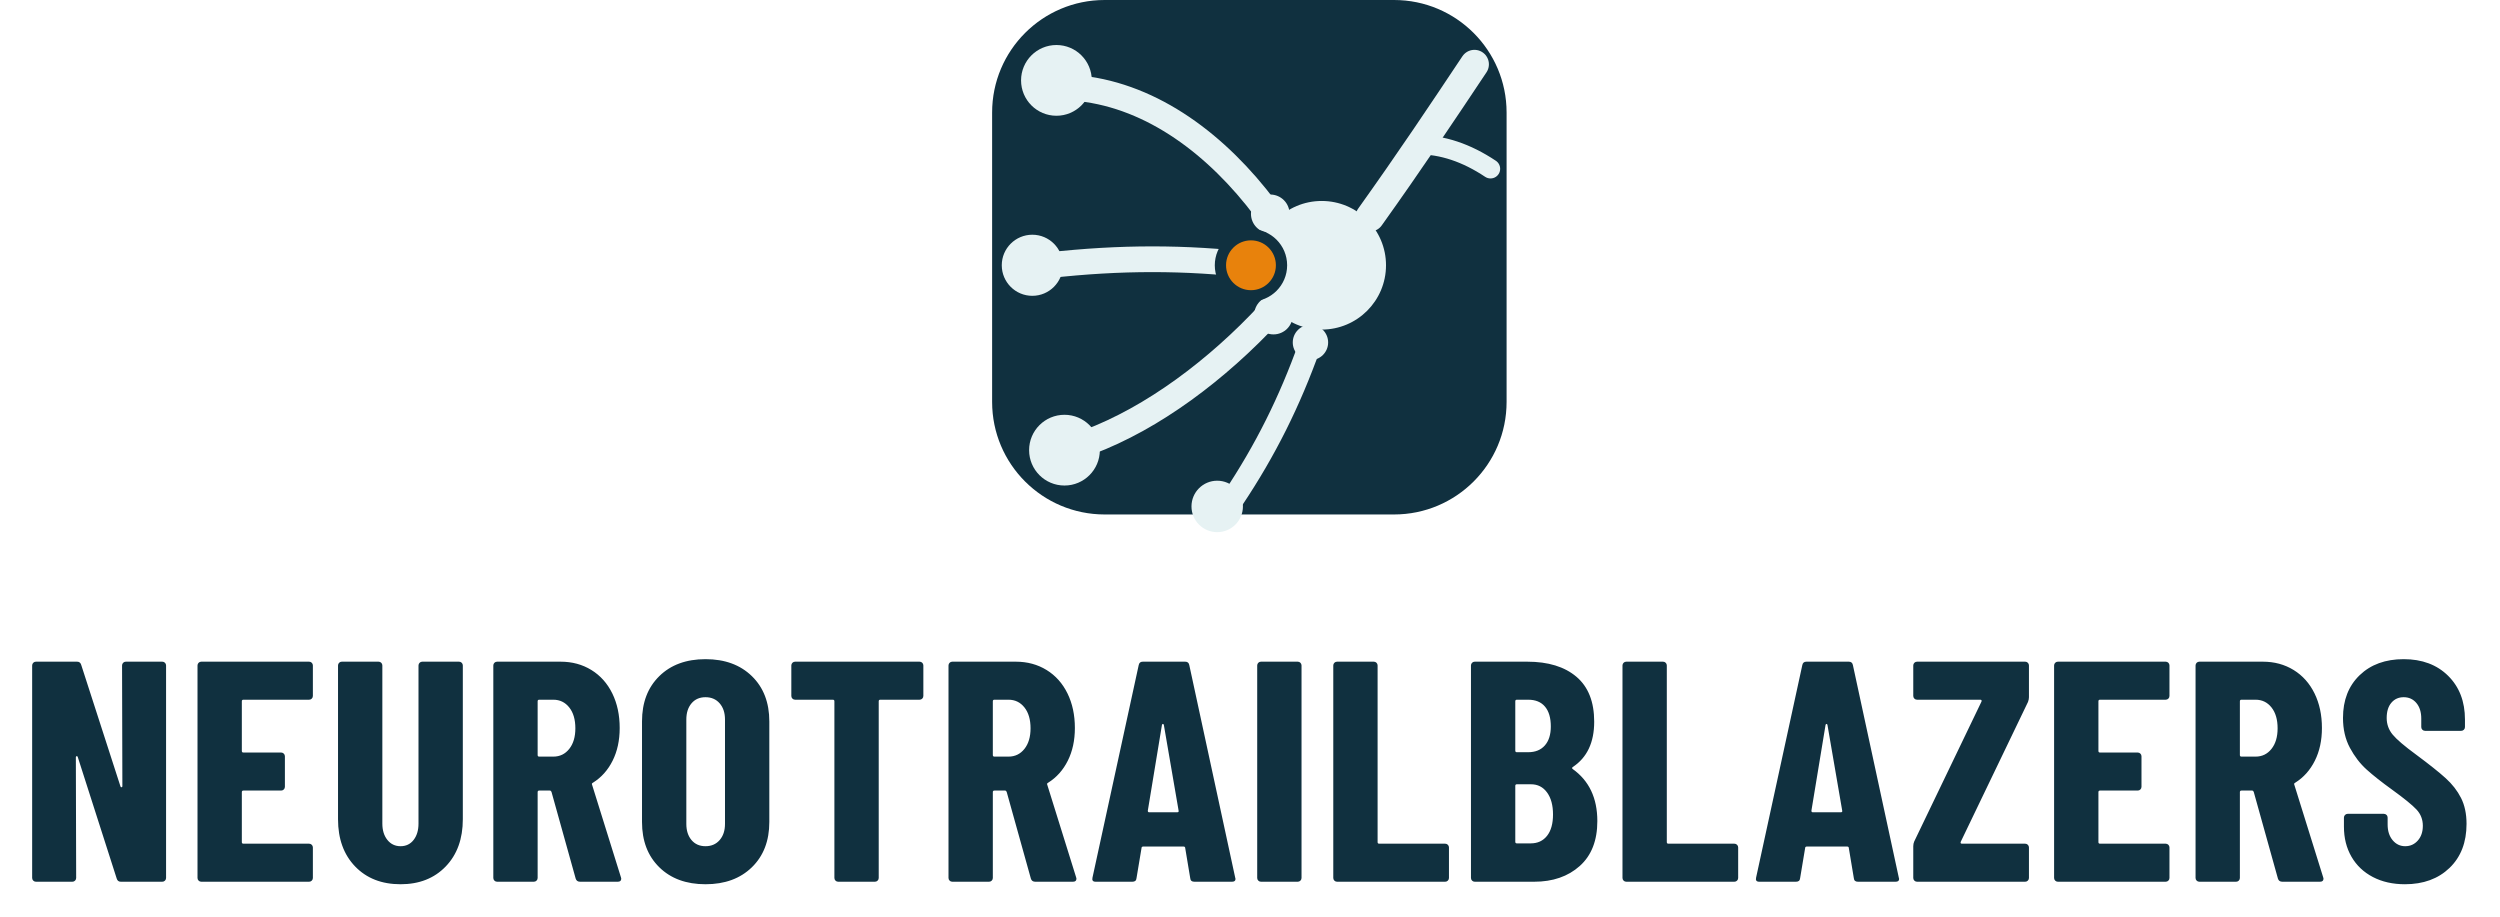
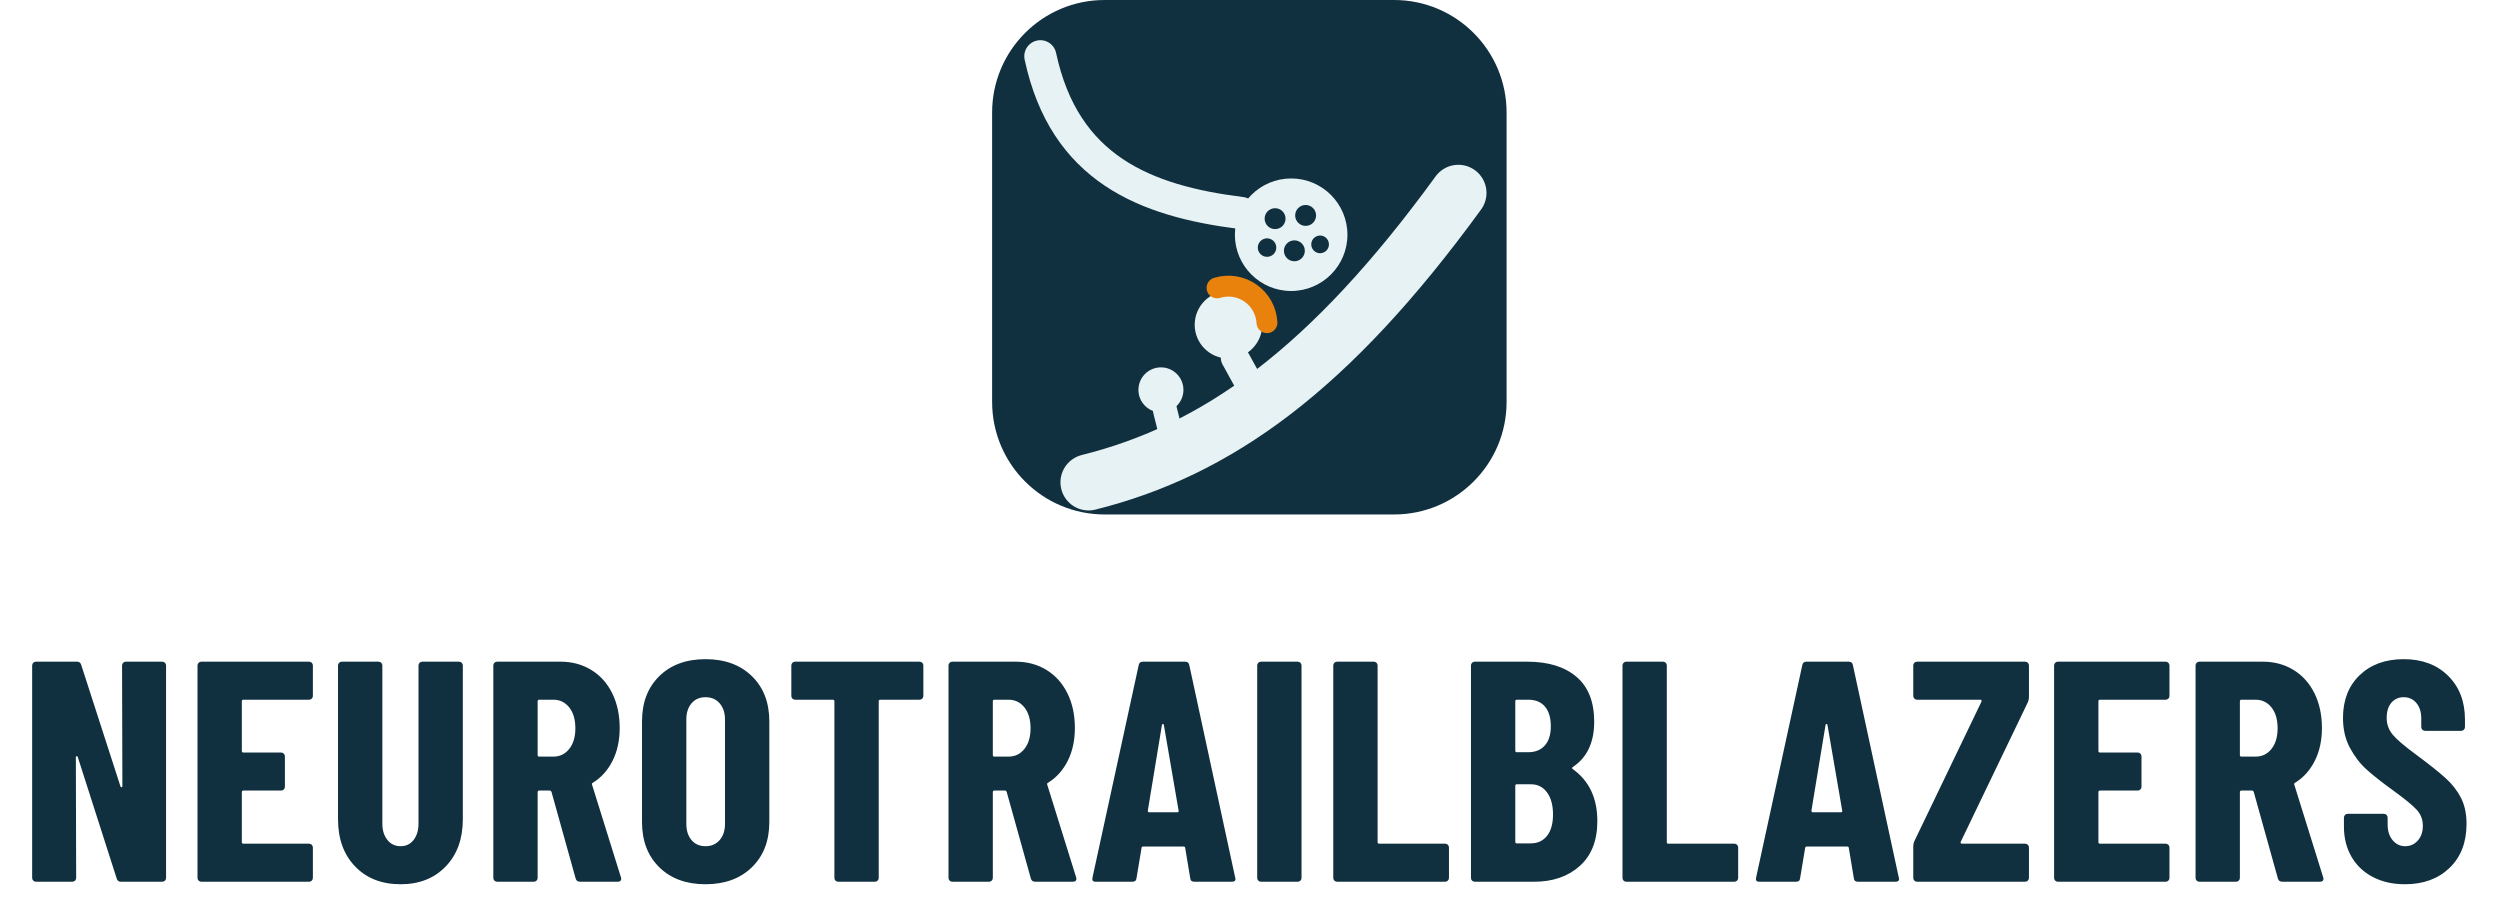
<svg xmlns="http://www.w3.org/2000/svg" viewBox="0 0 311 114" width="311" height="114" role="img" aria-label="NeuroTrailblazers">
  <g transform="translate(123.42 0)">
    <rect width="64" height="64" rx="14" fill="#10303f" />
    <g fill="none" stroke="#e6f2f3" stroke-linecap="round" stroke-linejoin="round">
-       <path d="M11 11 C 20 12, 28 18, 34 26" stroke-width="3.2" />
-       <path d="M7 33 C 16 32, 24 32, 32.5 33" stroke-width="3.2" />
-       <path d="M12 55 C 20 52, 28 46, 34.5 39" stroke-width="3.2" />
-       <path d="M30 62 C 34 56, 37 50, 39.5 43" stroke-width="2.8" />
-       <path d="M47 27 C 52 20, 56 14, 60 8" stroke-width="3.6" />
-       <path d="M53 18 C 56 18, 59 19, 62 21" stroke-width="2.4" />
+       <path d="M12 60 C 28 56, 42 46, 58 24" stroke-width="7" />
+       <path d="M33.5 50.5 L 30.2 44.5" stroke-width="3.5" />
+       <path d="M23 57 L 21.5 51" stroke-width="3" />
+       <path d="M47 39 L 51 33" stroke-width="3" />
+       <path d="M6 7 C 9 21, 19 25, 31 26.5" stroke-width="4" />
    </g>
-     <circle cx="8" cy="10" r="4.4" fill="#e6f2f3" />
-     <circle cx="5" cy="33" r="3.8" fill="#e6f2f3" />
-     <circle cx="9" cy="56" r="4.4" fill="#e6f2f3" />
-     <circle cx="28" cy="63" r="3.2" fill="#e6f2f3" />
-     <circle cx="41" cy="33" r="8" fill="#e6f2f3" />
-     <circle cx="34.6" cy="26.6" r="2.4" fill="#e6f2f3" />
-     <circle cx="35" cy="39.2" r="2.4" fill="#e6f2f3" />
-     <circle cx="39.6" cy="42.6" r="2.2" fill="#e6f2f3" />
-     <circle cx="32.2" cy="33" r="3.8" fill="#e8820c" stroke="#10303f" stroke-width="1.4" />
+     <circle cx="21" cy="48.5" r="2.8" fill="#e6f2f3" />
+     <circle cx="52" cy="31" r="2.8" fill="#e6f2f3" />
+     <circle cx="29.4" cy="40.4" r="4.2" fill="#e6f2f3" />
+     <path d="M27.98 35.81 A4.8 4.8 0 0 1 34.19 40.14" fill="none" stroke="#e8820c" stroke-width="2.6" stroke-linecap="round" />
+     <circle cx="37.2" cy="29.2" r="7" fill="#e6f2f3" />
+     <circle cx="35.2" cy="27.2" r="1.3" fill="#10303f" />
+     <circle cx="39" cy="26.8" r="1.3" fill="#10303f" />
+     <circle cx="37.6" cy="31.2" r="1.3" fill="#10303f" />
+     <circle cx="34.2" cy="30.8" r="1.15" fill="#10303f" />
+     <circle cx="40.8" cy="30.4" r="1.1" fill="#10303f" />
  </g>
  <g transform="translate(4.00 82.00) scale(0.39106) translate(-4.40 70.80)">
    <path fill="#10303f" d="M34.2 -70.0H45.8Q46.3 -70.0 46.65 -69.65Q47.0 -69.3 47.0 -68.8V-1.2Q47.0 -0.7 46.65 -0.35Q46.3 0.0 45.8 0.0H32.6Q31.6 0.0 31.3 -1.0L18.9 -39.7Q18.8 -40.0 18.55 -39.95Q18.3 -39.9 18.3 -39.6L18.4 -1.2Q18.4 -0.7 18.05 -0.35Q17.7 0.0 17.2 0.0H5.6Q5.1 0.0 4.75 -0.35Q4.4 -0.7 4.4 -1.2V-68.8Q4.4 -69.3 4.75 -69.65Q5.1 -70.0 5.6 -70.0H18.7Q19.7 -70.0 20.0 -69.0L32.5 -30.3Q32.6 -30.0 32.85 -30.05Q33.1 -30.1 33.1 -30.4L33.0 -68.8Q33.0 -69.3 33.35 -69.65Q33.7 -70.0 34.2 -70.0ZM92.5 -57.9H71.6Q71.1 -57.9 71.1 -57.4V-41.6Q71.1 -41.1 71.6 -41.1H83.6Q84.1 -41.1 84.45 -40.75Q84.8 -40.4 84.8 -39.9V-30.2Q84.8 -29.7 84.45 -29.35Q84.1 -29.0 83.6 -29.0H71.6Q71.1 -29.0 71.1 -28.5V-12.6Q71.1 -12.1 71.6 -12.1H92.5Q93 -12.1 93.35 -11.75Q93.7 -11.4 93.7 -10.9V-1.2Q93.7 -0.7 93.35 -0.35Q93 0.0 92.5 0.0H58.2Q57.7 0.0 57.35 -0.35Q57 -0.7 57 -1.2V-68.8Q57 -69.3 57.35 -69.65Q57.7 -70.0 58.2 -70.0H92.5Q93 -70.0 93.35 -69.65Q93.7 -69.3 93.7 -68.8V-59.1Q93.7 -58.6 93.35 -58.25Q93 -57.9 92.5 -57.9ZM101.7 -19.9V-68.8Q101.7 -69.3 102.05 -69.65Q102.4 -70.0 102.9 -70.0H114.6Q115.1 -70.0 115.45 -69.65Q115.8 -69.3 115.8 -68.8V-18.5Q115.8 -15.3 117.4 -13.3Q119 -11.3 121.6 -11.3Q124.2 -11.3 125.75 -13.3Q127.3 -15.3 127.3 -18.5V-68.8Q127.3 -69.3 127.65 -69.65Q128.0 -70.0 128.5 -70.0H140.2Q140.7 -70.0 141.05 -69.65Q141.4 -69.3 141.4 -68.8V-19.9Q141.4 -10.5 135.95 -4.85Q130.5 0.8 121.6 0.8Q112.6 0.8 107.15 -4.85Q101.7 -10.5 101.7 -19.9ZM177.3 -1.0 169.6 -28.6Q169.4 -29.0 169.1 -29.0H165.7Q165.2 -29.0 165.2 -28.5V-1.2Q165.2 -0.7 164.85 -0.35Q164.5 0.0 164.0 0.0H152.3Q151.8 0.0 151.45 -0.35Q151.1 -0.7 151.1 -1.2V-68.8Q151.1 -69.3 151.45 -69.65Q151.8 -70.0 152.3 -70.0H172.5Q178.0 -70.0 182.3 -67.35Q186.6 -64.7 188.95 -59.9Q191.3 -55.1 191.3 -48.9Q191.3 -43.0 189.05 -38.5Q186.8 -34.0 182.8 -31.5Q182.6 -31.4 182.5 -31.25Q182.4 -31.1 182.5 -30.9L191.7 -1.4L191.8 -1.0Q191.8 0.0 190.7 0.0H178.7Q177.6 0.0 177.3 -1.0ZM165.2 -57.4V-40.3Q165.2 -39.8 165.7 -39.8H170.2Q173.3 -39.8 175.25 -42.25Q177.2 -44.7 177.2 -48.8Q177.2 -53.0 175.25 -55.45Q173.3 -57.9 170.2 -57.9H165.7Q165.2 -57.9 165.2 -57.4ZM198.4 -19.0V-51.0Q198.4 -60.0 203.9 -65.4Q209.4 -70.8 218.6 -70.8Q227.8 -70.8 233.35 -65.4Q238.9 -60.0 238.9 -51.0V-19.0Q238.9 -10.0 233.35 -4.6Q227.8 0.8 218.6 0.8Q209.4 0.8 203.9 -4.6Q198.4 -10.0 198.4 -19.0ZM224.8 -18.4V-51.6Q224.8 -54.8 223.1 -56.75Q221.4 -58.7 218.6 -58.7Q215.8 -58.7 214.15 -56.75Q212.5 -54.8 212.5 -51.6V-18.4Q212.5 -15.2 214.15 -13.25Q215.8 -11.3 218.6 -11.3Q221.4 -11.3 223.1 -13.25Q224.8 -15.2 224.8 -18.4ZM287.9 -68.8V-59.1Q287.9 -58.6 287.55 -58.25Q287.2 -57.9 286.7 -57.9H274.2Q273.7 -57.9 273.7 -57.4V-1.2Q273.7 -0.7 273.35 -0.35Q273.0 0.0 272.5 0.0H260.8Q260.3 0.0 259.95 -0.35Q259.6 -0.7 259.6 -1.2V-57.4Q259.6 -57.9 259.1 -57.9H247.1Q246.6 -57.9 246.25 -58.25Q245.9 -58.6 245.9 -59.1V-68.8Q245.9 -69.3 246.25 -69.65Q246.6 -70.0 247.1 -70.0H286.7Q287.2 -70.0 287.55 -69.65Q287.9 -69.3 287.9 -68.8ZM322.1 -1.0 314.4 -28.6Q314.2 -29.0 313.9 -29.0H310.5Q310 -29.0 310 -28.5V-1.2Q310 -0.7 309.65 -0.35Q309.3 0.0 308.8 0.0H297.1Q296.6 0.0 296.25 -0.35Q295.9 -0.7 295.9 -1.2V-68.8Q295.9 -69.3 296.25 -69.65Q296.6 -70.0 297.1 -70.0H317.3Q322.8 -70.0 327.1 -67.35Q331.4 -64.7 333.75 -59.9Q336.1 -55.1 336.1 -48.9Q336.1 -43.0 333.85 -38.5Q331.6 -34.0 327.6 -31.5Q327.4 -31.4 327.3 -31.25Q327.2 -31.1 327.3 -30.9L336.5 -1.4L336.6 -1.0Q336.6 0.0 335.5 0.0H323.5Q322.4 0.0 322.1 -1.0ZM310 -57.4V-40.3Q310 -39.8 310.5 -39.8H315Q318.1 -39.8 320.05 -42.25Q322 -44.7 322 -48.8Q322 -53.0 320.05 -55.45Q318.1 -57.9 315 -57.9H310.5Q310 -57.9 310 -57.4ZM372.8 -1.1 371.2 -10.7Q371.2 -11.2 370.6 -11.2H357.9Q357.3 -11.2 357.3 -10.7L355.7 -1.1Q355.6 0.0 354.4 0.0H342.7Q341.4 0.0 341.7 -1.3L356.4 -68.9Q356.6 -70.0 357.7 -70.0H371.2Q372.3 -70.0 372.5 -68.9L387.1 -1.3L387.2 -0.9Q387.2 0.0 386.1 0.0H374.1Q372.9 0.0 372.8 -1.1ZM359.7 -22.1H368.7Q369.2 -22.1 369.1 -22.6L364.4 -49.9Q364.3 -50.2 364.1 -50.2Q363.9 -50.2 363.8 -49.9L359.3 -22.6Q359.3 -22.1 359.7 -22.1ZM394.1 -1.2V-68.8Q394.1 -69.3 394.45 -69.65Q394.8 -70.0 395.3 -70.0H407Q407.5 -70.0 407.85 -69.65Q408.2 -69.3 408.2 -68.8V-1.2Q408.2 -0.7 407.85 -0.35Q407.5 0.0 407 0.0H395.3Q394.8 0.0 394.45 -0.35Q394.1 -0.7 394.1 -1.2ZM418.3 -1.2V-68.8Q418.3 -69.3 418.65 -69.65Q419 -70.0 419.5 -70.0H431.2Q431.7 -70.0 432.05 -69.65Q432.4 -69.3 432.4 -68.8V-12.6Q432.4 -12.1 432.9 -12.1H453.9Q454.4 -12.1 454.75 -11.75Q455.1 -11.4 455.1 -10.9V-1.2Q455.1 -0.7 454.75 -0.35Q454.4 0.0 453.9 0.0H419.5Q419 0.0 418.65 -0.35Q418.3 -0.7 418.3 -1.2ZM482.2 0.0H463.3Q462.8 0.0 462.45 -0.35Q462.1 -0.7 462.1 -1.2V-68.8Q462.1 -69.3 462.45 -69.65Q462.8 -70.0 463.3 -70.0H480Q490 -70.0 495.65 -65.2Q501.3 -60.4 501.3 -50.9Q501.3 -41.0 494.5 -36.5Q494.1 -36.2 494.4 -35.9Q502.3 -30.3 502.3 -19.3Q502.3 -10.0 496.7 -5.0Q491.1 0.0 482.2 0.0ZM476.2 -57.4V-41.7Q476.2 -41.2 476.7 -41.2H480.3Q483.7 -41.2 485.6 -43.35Q487.5 -45.5 487.5 -49.4Q487.5 -53.5 485.65 -55.7Q483.8 -57.9 480.3 -57.9H476.7Q476.2 -57.9 476.2 -57.4ZM488.2 -21.4Q488.2 -25.8 486.3 -28.4Q484.4 -31.0 481.2 -31.0H476.7Q476.2 -31.0 476.2 -30.5V-12.7Q476.2 -12.2 476.7 -12.2H481.1Q484.4 -12.2 486.3 -14.6Q488.2 -17.0 488.2 -21.4ZM510.3 -1.2V-68.8Q510.3 -69.3 510.65 -69.65Q511 -70.0 511.5 -70.0H523.2Q523.7 -70.0 524.05 -69.65Q524.4 -69.3 524.4 -68.8V-12.6Q524.4 -12.1 524.9 -12.1H545.9Q546.4 -12.1 546.75 -11.75Q547.1 -11.4 547.1 -10.9V-1.2Q547.1 -0.7 546.75 -0.35Q546.4 0.0 545.9 0.0H511.5Q511 0.0 510.65 -0.35Q510.3 -0.7 510.3 -1.2ZM583.9 -1.1 582.3 -10.7Q582.3 -11.2 581.7 -11.2H569Q568.4 -11.2 568.4 -10.7L566.8 -1.1Q566.7 0.0 565.5 0.0H553.8Q552.5 0.0 552.8 -1.3L567.5 -68.9Q567.7 -70.0 568.8 -70.0H582.3Q583.4 -70.0 583.6 -68.9L598.2 -1.3L598.3 -0.9Q598.3 0.0 597.2 0.0H585.2Q584 0.0 583.9 -1.1ZM570.8 -22.1H579.8Q580.3 -22.1 580.2 -22.6L575.5 -49.9Q575.4 -50.2 575.2 -50.2Q575 -50.2 574.9 -49.9L570.4 -22.6Q570.4 -22.1 570.8 -22.1ZM602.8 -1.2V-11.3Q602.8 -12.1 603.1 -12.8L624.5 -57.3Q624.6 -57.6 624.5 -57.75Q624.4 -57.9 624.1 -57.9H604.0Q603.5 -57.9 603.15 -58.25Q602.8 -58.6 602.8 -59.1V-68.8Q602.8 -69.3 603.15 -69.65Q603.5 -70.0 604.0 -70.0H638.4Q638.9 -70.0 639.25 -69.65Q639.6 -69.3 639.6 -68.8V-58.7Q639.6 -58.0 639.3 -57.2L617.9 -12.7Q617.8 -12.4 617.9 -12.25Q618.0 -12.1 618.3 -12.1H638.4Q638.9 -12.1 639.25 -11.75Q639.6 -11.4 639.6 -10.9V-1.2Q639.6 -0.7 639.25 -0.35Q638.9 0.0 638.4 0.0H604.0Q603.5 0.0 603.15 -0.35Q602.8 -0.7 602.8 -1.2ZM683.1 -57.9H662.2Q661.7 -57.9 661.7 -57.4V-41.6Q661.7 -41.1 662.2 -41.1H674.2Q674.7 -41.1 675.05 -40.75Q675.4 -40.4 675.4 -39.9V-30.2Q675.4 -29.7 675.05 -29.35Q674.7 -29.0 674.2 -29.0H662.2Q661.7 -29.0 661.7 -28.5V-12.6Q661.7 -12.1 662.2 -12.1H683.1Q683.6 -12.1 683.95 -11.75Q684.3 -11.4 684.3 -10.9V-1.2Q684.3 -0.7 683.95 -0.35Q683.6 0.0 683.1 0.0H648.8Q648.3 0.0 647.95 -0.35Q647.6 -0.7 647.6 -1.2V-68.8Q647.6 -69.3 647.95 -69.65Q648.3 -70.0 648.8 -70.0H683.1Q683.6 -70.0 683.95 -69.65Q684.3 -69.3 684.3 -68.8V-59.1Q684.3 -58.6 683.95 -58.25Q683.6 -57.9 683.1 -57.9ZM718.8 -1.0 711.1 -28.6Q710.9 -29.0 710.6 -29.0H707.2Q706.7 -29.0 706.7 -28.5V-1.2Q706.7 -0.7 706.35 -0.35Q706.0 0.0 705.5 0.0H693.8Q693.3 0.0 692.95 -0.35Q692.6 -0.7 692.6 -1.2V-68.8Q692.6 -69.3 692.95 -69.65Q693.3 -70.0 693.8 -70.0H714.0Q719.5 -70.0 723.8 -67.35Q728.1 -64.7 730.45 -59.9Q732.8 -55.1 732.8 -48.9Q732.8 -43.0 730.55 -38.5Q728.3 -34.0 724.3 -31.5Q724.1 -31.4 724.0 -31.25Q723.9 -31.1 724.0 -30.9L733.2 -1.4L733.3 -1.0Q733.3 0.0 732.2 0.0H720.2Q719.1 0.0 718.8 -1.0ZM706.7 -57.4V-40.3Q706.7 -39.8 707.2 -39.8H711.7Q714.8 -39.8 716.75 -42.25Q718.7 -44.7 718.7 -48.8Q718.7 -53.0 716.75 -55.45Q714.8 -57.9 711.7 -57.9H707.2Q706.7 -57.9 706.7 -57.4ZM739.8 -17.5V-20.4Q739.8 -20.9 740.15 -21.25Q740.5 -21.6 741 -21.6H752.5Q753 -21.6 753.35 -21.25Q753.7 -20.9 753.7 -20.4V-18.2Q753.7 -15.1 755.3 -13.2Q756.9 -11.3 759.3 -11.3Q761.7 -11.3 763.3 -13.1Q764.9 -14.9 764.9 -17.8Q764.9 -20.8 762.9 -22.95Q760.9 -25.1 755.1 -29.3Q750.1 -32.9 747.0 -35.7Q743.9 -38.5 741.7 -42.6Q739.5 -46.7 739.5 -52.1Q739.5 -60.6 744.8 -65.7Q750.1 -70.8 758.8 -70.8Q767.6 -70.8 772.95 -65.5Q778.3 -60.2 778.3 -51.6V-49.2Q778.3 -48.7 777.95 -48.35Q777.6 -48.0 777.1 -48.0H765.6Q765.1 -48.0 764.75 -48.35Q764.4 -48.7 764.4 -49.2V-51.9Q764.4 -55.0 762.85 -56.85Q761.3 -58.7 758.8 -58.7Q756.4 -58.7 754.9 -56.95Q753.4 -55.2 753.4 -52.1Q753.4 -49.1 755.3 -46.8Q757.2 -44.5 762.8 -40.4Q769 -35.8 772.15 -32.95Q775.3 -30.1 777.05 -26.65Q778.8 -23.2 778.8 -18.4Q778.8 -9.6 773.4 -4.4Q768 0.8 759.2 0.8Q753.4 0.8 749.0 -1.5Q744.6 -3.8 742.2 -7.95Q739.8 -12.1 739.8 -17.5Z" />
  </g>
</svg>
